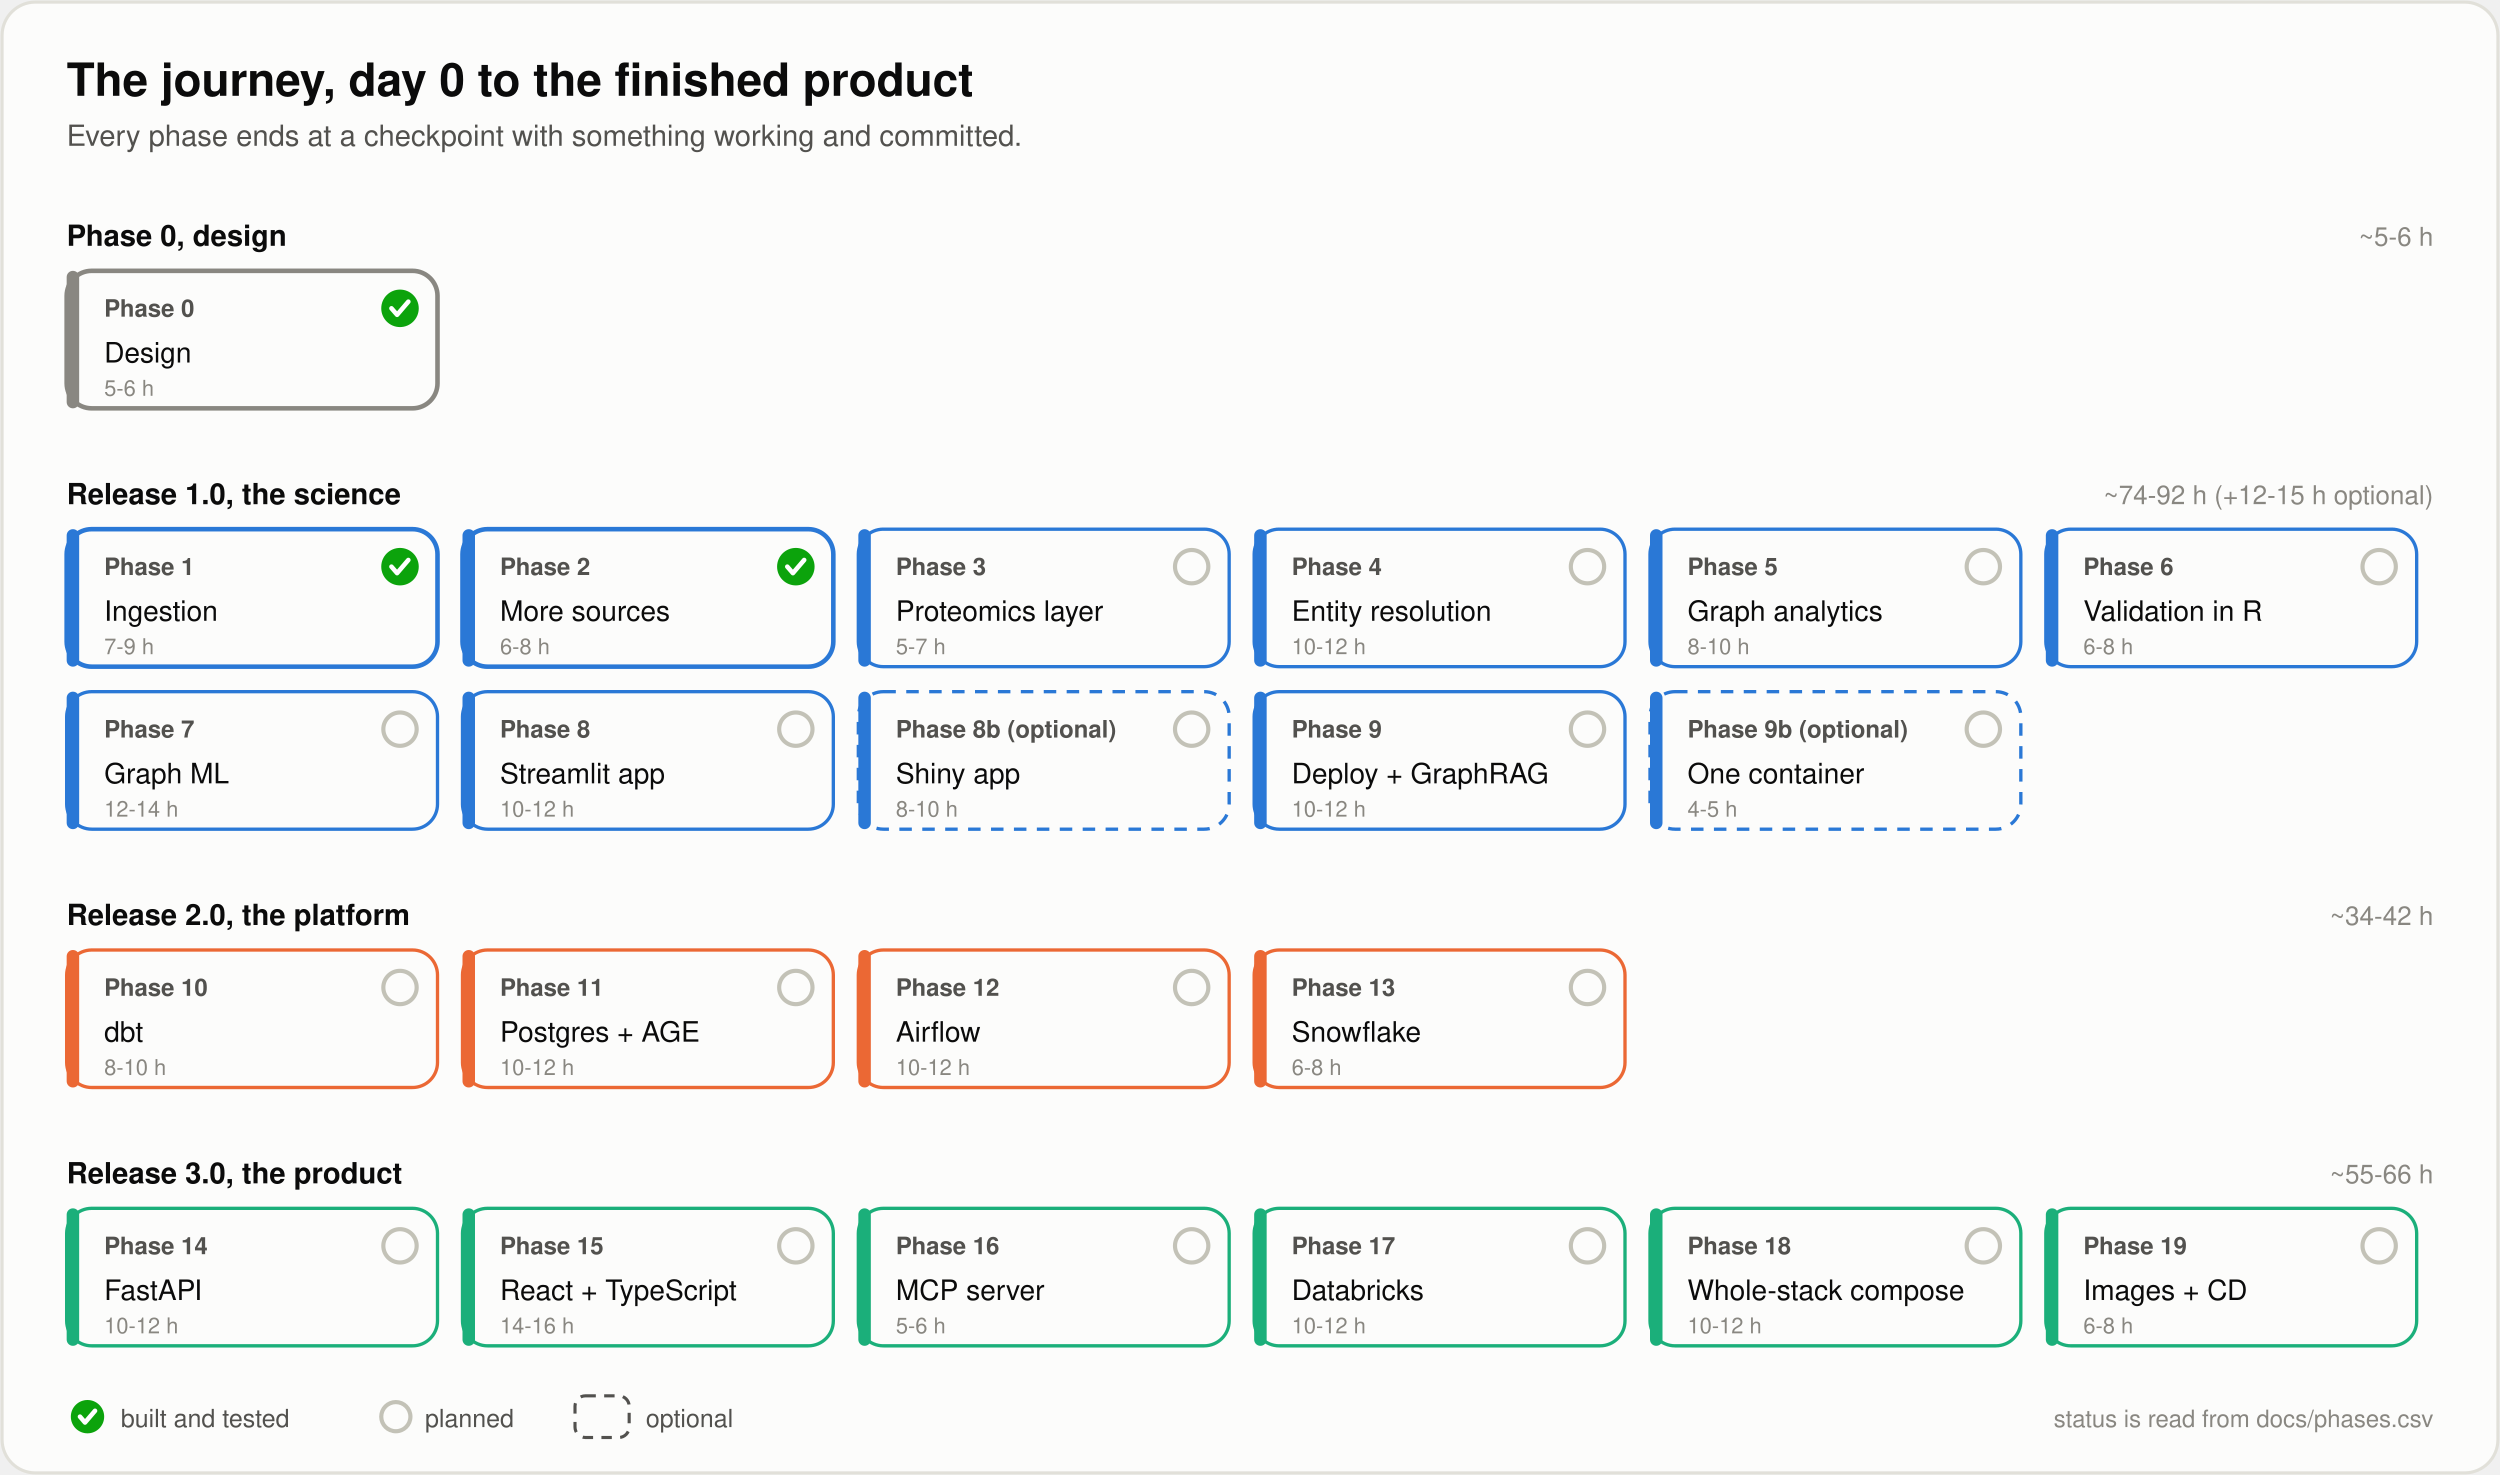
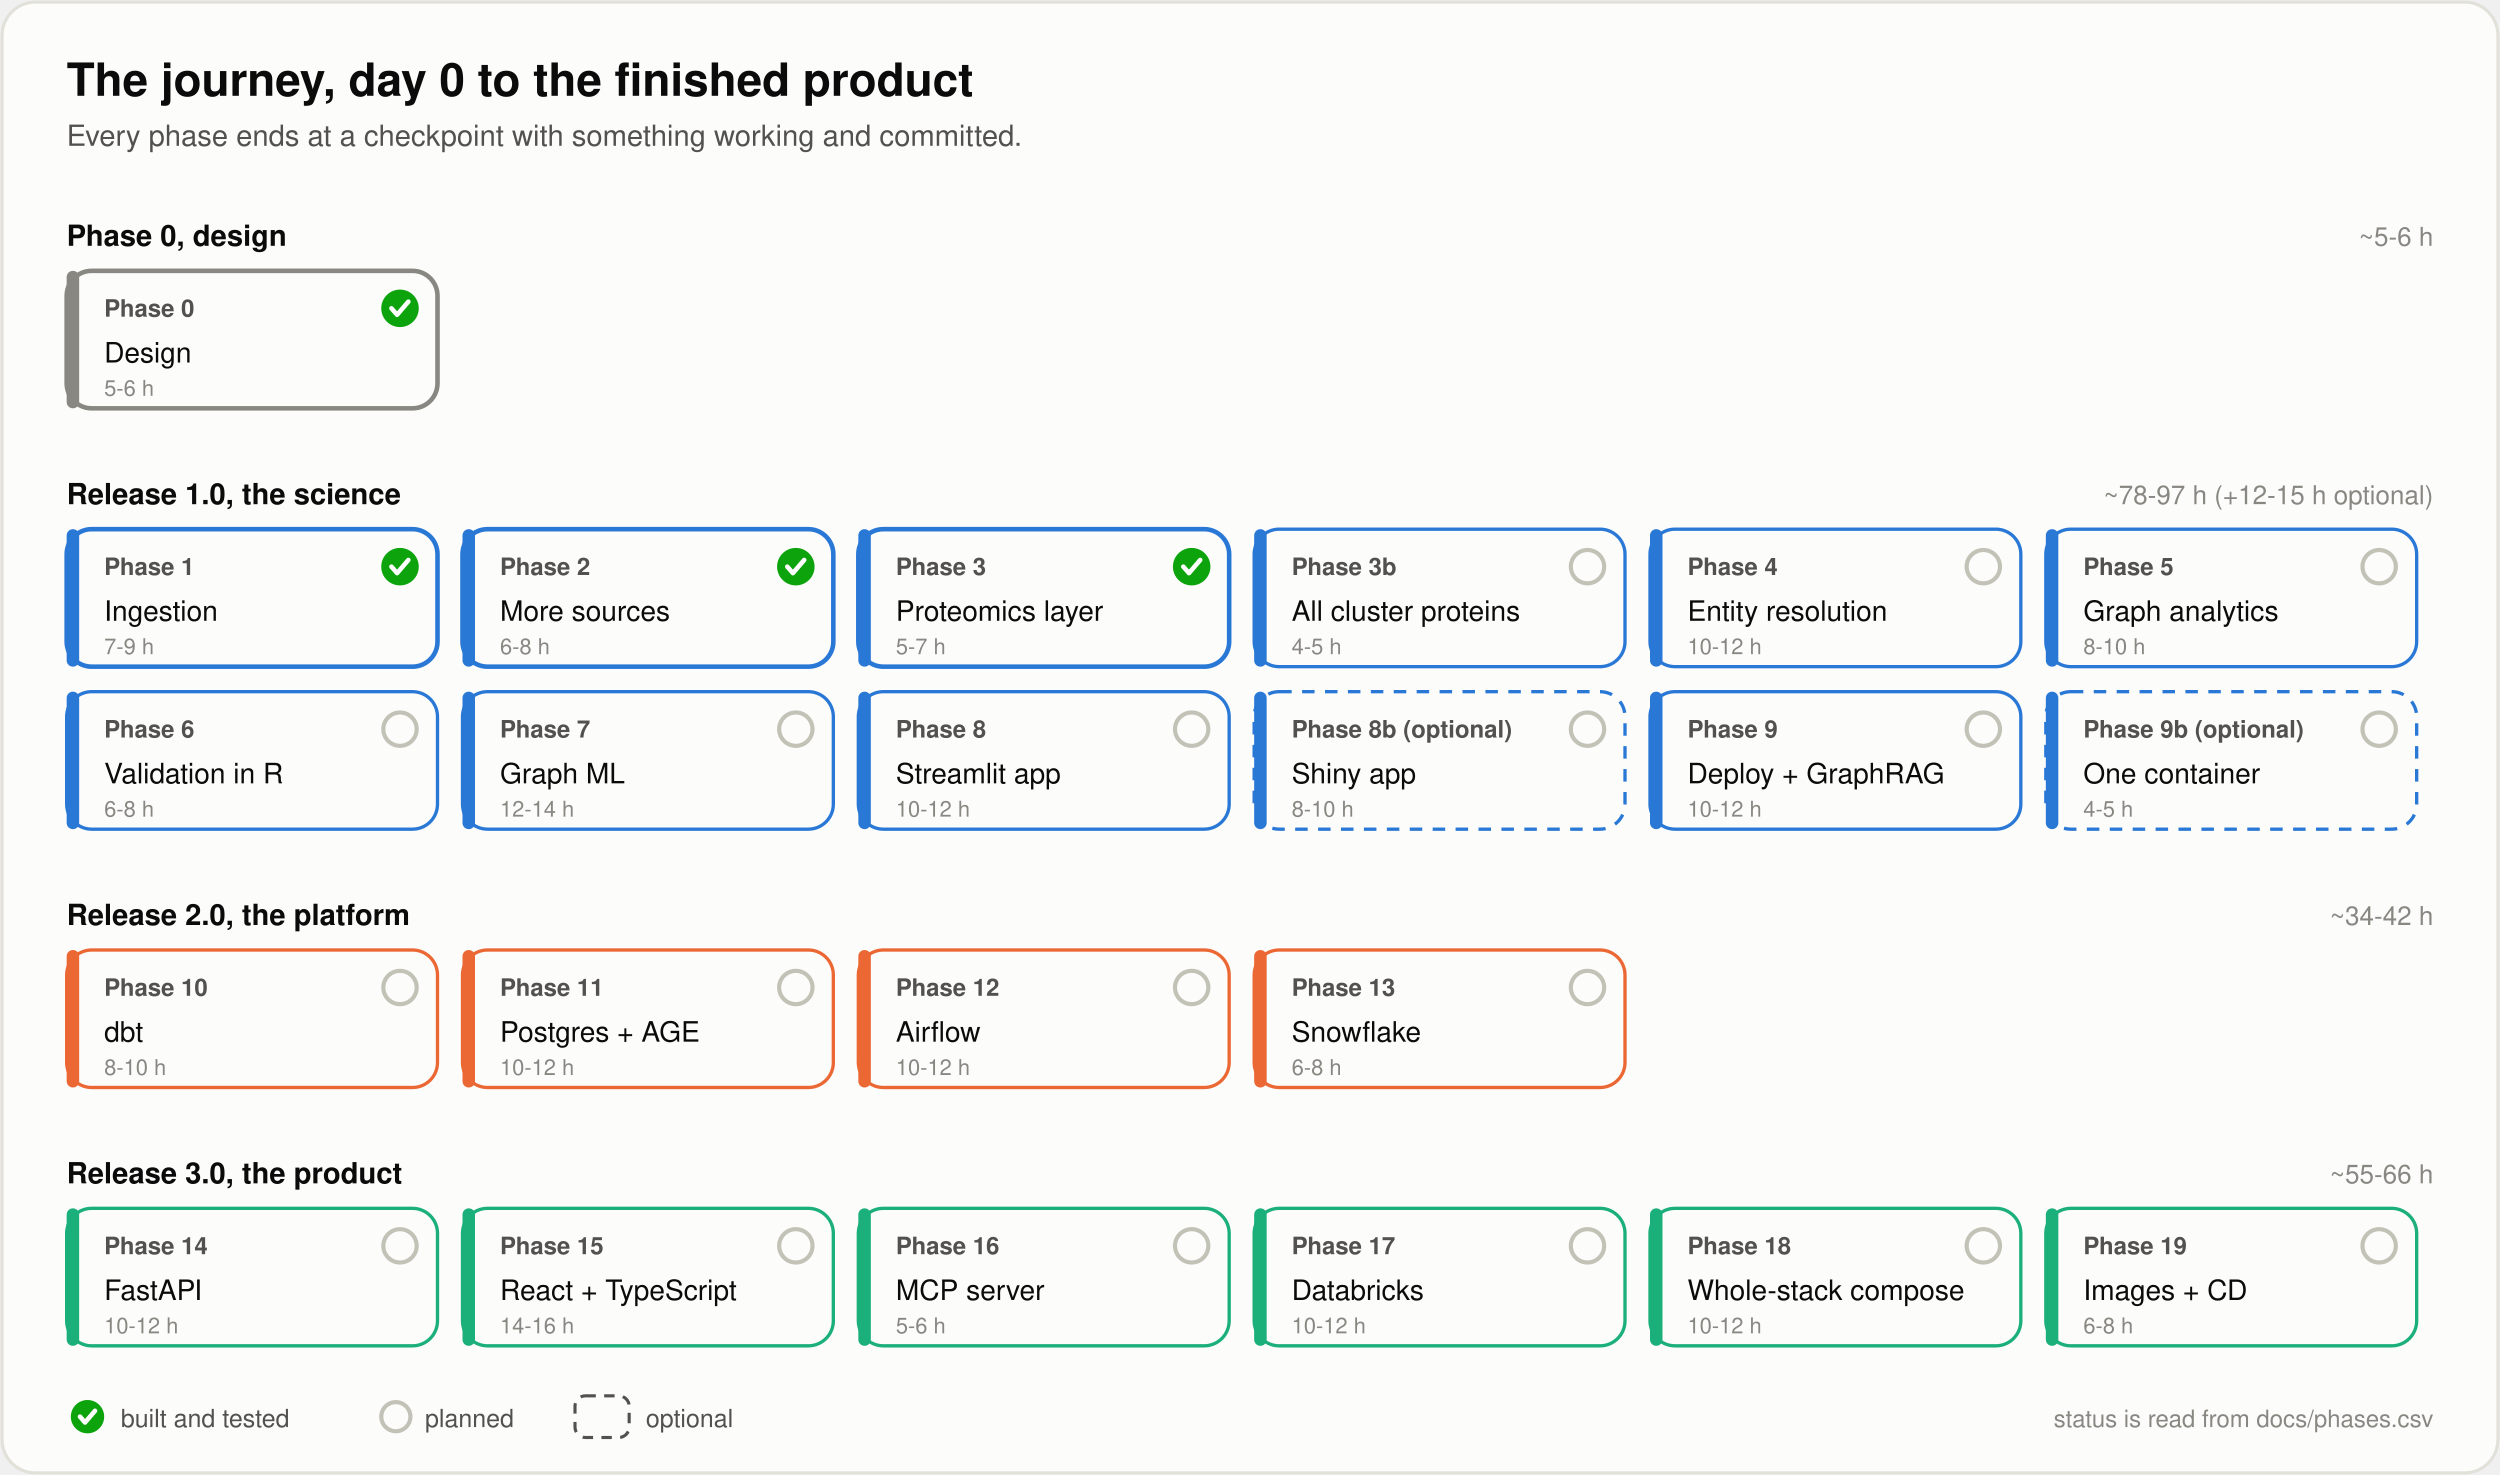
<svg xmlns="http://www.w3.org/2000/svg" viewBox="0 0 1200 708" width="1200" height="708" role="img" aria-labelledby="title desc">
  <defs>

</defs>
  <rect x="1.0" y="1.0" width="1198.0" height="706.0" rx="16" fill="#fcfcfb" stroke="#e1e0d9" stroke-width="1.5" />
  <text x="32.0" y="46.0" font-family="system-ui, -apple-system, 'Segoe UI', Helvetica, Arial, sans-serif" font-size="22" font-weight="700" fill="#0b0b0b" text-anchor="start">The journey, day 0 to the finished product</text>
  <text x="32.0" y="70.0" font-family="system-ui, -apple-system, 'Segoe UI', Helvetica, Arial, sans-serif" font-size="14" font-weight="400" fill="#52514e" text-anchor="start">Every phase ends at a checkpoint with something working and committed.</text>
  <text x="32.0" y="118.0" font-family="system-ui, -apple-system, 'Segoe UI', Helvetica, Arial, sans-serif" font-size="14" font-weight="700" fill="#0b0b0b" text-anchor="start">Phase 0, design</text>
  <text x="1168.0" y="118.0" font-family="system-ui, -apple-system, 'Segoe UI', Helvetica, Arial, sans-serif" font-size="12.5" font-weight="400" fill="#898781" text-anchor="end">~5-6 h</text>
  <rect x="32.0" y="130.0" width="178.0" height="66.0" rx="12" fill="#fcfcfb" stroke="#898781" stroke-width="2.2" />
  <rect x="32.0" y="130.0" width="6.0" height="66.0" rx="3" fill="#898781" stroke="none" stroke-width="1.5" />
  <text x="50.0" y="152.0" font-family="system-ui, -apple-system, 'Segoe UI', Helvetica, Arial, sans-serif" font-size="11.5" font-weight="700" fill="#52514e" text-anchor="start">Phase 0</text>
  <text x="50.0" y="174.0" font-family="system-ui, -apple-system, 'Segoe UI', Helvetica, Arial, sans-serif" font-size="13.5" font-weight="400" fill="#0b0b0b" text-anchor="start">Design</text>
  <circle cx="192" cy="148" r="9" fill="#0ca30c" />
  <path d="M187.9 148.0 l2.7 3.1 l5.4 -6.3" stroke="#fff" stroke-width="2.2" fill="none" stroke-linecap="round" stroke-linejoin="round" />
  <text x="50.0" y="190.0" font-family="system-ui, -apple-system, 'Segoe UI', Helvetica, Arial, sans-serif" font-size="10.5" font-weight="400" fill="#898781" text-anchor="start">5-6 h</text>
  <text x="32.0" y="242.0" font-family="system-ui, -apple-system, 'Segoe UI', Helvetica, Arial, sans-serif" font-size="14" font-weight="700" fill="#0b0b0b" text-anchor="start">Release 1.0, the science</text>
-   <text x="1168.0" y="242.0" font-family="system-ui, -apple-system, 'Segoe UI', Helvetica, Arial, sans-serif" font-size="12.5" font-weight="400" fill="#898781" text-anchor="end">~74-92 h  (+12-15 h optional)</text>
+   <text x="1168.0" y="242.0" font-family="system-ui, -apple-system, 'Segoe UI', Helvetica, Arial, sans-serif" font-size="12.5" font-weight="400" fill="#898781" text-anchor="end">~78-97 h  (+12-15 h optional)</text>
  <rect x="32.0" y="254.0" width="178.0" height="66.0" rx="12" fill="#fcfcfb" stroke="#2a78d6" stroke-width="2.2" />
  <rect x="32.0" y="254.0" width="6.0" height="66.0" rx="3" fill="#2a78d6" stroke="none" stroke-width="1.5" />
  <text x="50.0" y="276.0" font-family="system-ui, -apple-system, 'Segoe UI', Helvetica, Arial, sans-serif" font-size="11.5" font-weight="700" fill="#52514e" text-anchor="start">Phase 1</text>
  <text x="50.0" y="298.0" font-family="system-ui, -apple-system, 'Segoe UI', Helvetica, Arial, sans-serif" font-size="13.5" font-weight="400" fill="#0b0b0b" text-anchor="start">Ingestion</text>
  <circle cx="192" cy="272" r="9" fill="#0ca30c" />
  <path d="M187.9 272.0 l2.7 3.1 l5.4 -6.3" stroke="#fff" stroke-width="2.2" fill="none" stroke-linecap="round" stroke-linejoin="round" />
  <text x="50.0" y="314.0" font-family="system-ui, -apple-system, 'Segoe UI', Helvetica, Arial, sans-serif" font-size="10.5" font-weight="400" fill="#898781" text-anchor="start">7-9 h</text>
  <rect x="222.0" y="254.0" width="178.0" height="66.0" rx="12" fill="#fcfcfb" stroke="#2a78d6" stroke-width="2.2" />
  <rect x="222.0" y="254.0" width="6.0" height="66.0" rx="3" fill="#2a78d6" stroke="none" stroke-width="1.5" />
  <text x="240.0" y="276.0" font-family="system-ui, -apple-system, 'Segoe UI', Helvetica, Arial, sans-serif" font-size="11.5" font-weight="700" fill="#52514e" text-anchor="start">Phase 2</text>
  <text x="240.0" y="298.0" font-family="system-ui, -apple-system, 'Segoe UI', Helvetica, Arial, sans-serif" font-size="13.5" font-weight="400" fill="#0b0b0b" text-anchor="start">More sources</text>
  <circle cx="382" cy="272" r="9" fill="#0ca30c" />
  <path d="M377.9 272.0 l2.7 3.1 l5.4 -6.3" stroke="#fff" stroke-width="2.2" fill="none" stroke-linecap="round" stroke-linejoin="round" />
  <text x="240.0" y="314.0" font-family="system-ui, -apple-system, 'Segoe UI', Helvetica, Arial, sans-serif" font-size="10.5" font-weight="400" fill="#898781" text-anchor="start">6-8 h</text>
-   <rect x="412.0" y="254.0" width="178.0" height="66.0" rx="12" fill="#fcfcfb" stroke="#2a78d6" stroke-width="1.6" />
+   <rect x="412.0" y="254.0" width="178.0" height="66.0" rx="12" fill="#fcfcfb" stroke="#2a78d6" stroke-width="2.2" />
  <rect x="412.0" y="254.0" width="6.0" height="66.0" rx="3" fill="#2a78d6" stroke="none" stroke-width="1.5" />
  <text x="430.0" y="276.0" font-family="system-ui, -apple-system, 'Segoe UI', Helvetica, Arial, sans-serif" font-size="11.5" font-weight="700" fill="#52514e" text-anchor="start">Phase 3</text>
  <text x="430.0" y="298.0" font-family="system-ui, -apple-system, 'Segoe UI', Helvetica, Arial, sans-serif" font-size="13.5" font-weight="400" fill="#0b0b0b" text-anchor="start">Proteomics layer</text>
-   <circle cx="572" cy="272" r="8" fill="none" stroke="#c3c2b7" stroke-width="2" />
+   <circle cx="572" cy="272" r="9" fill="#0ca30c" />
+   <path d="M568.0 272.0 l2.7 3.1 l5.4 -6.3" stroke="#fff" stroke-width="2.2" fill="none" stroke-linecap="round" stroke-linejoin="round" />
  <text x="430.0" y="314.0" font-family="system-ui, -apple-system, 'Segoe UI', Helvetica, Arial, sans-serif" font-size="10.5" font-weight="400" fill="#898781" text-anchor="start">5-7 h</text>
  <rect x="602.0" y="254.0" width="178.0" height="66.0" rx="12" fill="#fcfcfb" stroke="#2a78d6" stroke-width="1.6" />
  <rect x="602.0" y="254.0" width="6.0" height="66.0" rx="3" fill="#2a78d6" stroke="none" stroke-width="1.5" />
-   <text x="620.0" y="276.0" font-family="system-ui, -apple-system, 'Segoe UI', Helvetica, Arial, sans-serif" font-size="11.5" font-weight="700" fill="#52514e" text-anchor="start">Phase 4</text>
-   <text x="620.0" y="298.0" font-family="system-ui, -apple-system, 'Segoe UI', Helvetica, Arial, sans-serif" font-size="13.5" font-weight="400" fill="#0b0b0b" text-anchor="start">Entity resolution</text>
+   <text x="620.0" y="276.0" font-family="system-ui, -apple-system, 'Segoe UI', Helvetica, Arial, sans-serif" font-size="11.5" font-weight="700" fill="#52514e" text-anchor="start">Phase 3b</text>
+   <text x="620.0" y="298.0" font-family="system-ui, -apple-system, 'Segoe UI', Helvetica, Arial, sans-serif" font-size="13.5" font-weight="400" fill="#0b0b0b" text-anchor="start">All cluster proteins</text>
  <circle cx="762" cy="272" r="8" fill="none" stroke="#c3c2b7" stroke-width="2" />
-   <text x="620.0" y="314.0" font-family="system-ui, -apple-system, 'Segoe UI', Helvetica, Arial, sans-serif" font-size="10.5" font-weight="400" fill="#898781" text-anchor="start">10-12 h</text>
+   <text x="620.0" y="314.0" font-family="system-ui, -apple-system, 'Segoe UI', Helvetica, Arial, sans-serif" font-size="10.5" font-weight="400" fill="#898781" text-anchor="start">4-5 h</text>
  <rect x="792.0" y="254.0" width="178.0" height="66.0" rx="12" fill="#fcfcfb" stroke="#2a78d6" stroke-width="1.6" />
  <rect x="792.0" y="254.0" width="6.0" height="66.0" rx="3" fill="#2a78d6" stroke="none" stroke-width="1.5" />
-   <text x="810.0" y="276.0" font-family="system-ui, -apple-system, 'Segoe UI', Helvetica, Arial, sans-serif" font-size="11.5" font-weight="700" fill="#52514e" text-anchor="start">Phase 5</text>
-   <text x="810.0" y="298.0" font-family="system-ui, -apple-system, 'Segoe UI', Helvetica, Arial, sans-serif" font-size="13.5" font-weight="400" fill="#0b0b0b" text-anchor="start">Graph analytics</text>
+   <text x="810.0" y="276.0" font-family="system-ui, -apple-system, 'Segoe UI', Helvetica, Arial, sans-serif" font-size="11.5" font-weight="700" fill="#52514e" text-anchor="start">Phase 4</text>
+   <text x="810.0" y="298.0" font-family="system-ui, -apple-system, 'Segoe UI', Helvetica, Arial, sans-serif" font-size="13.5" font-weight="400" fill="#0b0b0b" text-anchor="start">Entity resolution</text>
  <circle cx="952" cy="272" r="8" fill="none" stroke="#c3c2b7" stroke-width="2" />
-   <text x="810.0" y="314.0" font-family="system-ui, -apple-system, 'Segoe UI', Helvetica, Arial, sans-serif" font-size="10.5" font-weight="400" fill="#898781" text-anchor="start">8-10 h</text>
+   <text x="810.0" y="314.0" font-family="system-ui, -apple-system, 'Segoe UI', Helvetica, Arial, sans-serif" font-size="10.5" font-weight="400" fill="#898781" text-anchor="start">10-12 h</text>
  <rect x="982.0" y="254.0" width="178.0" height="66.0" rx="12" fill="#fcfcfb" stroke="#2a78d6" stroke-width="1.6" />
  <rect x="982.0" y="254.0" width="6.0" height="66.0" rx="3" fill="#2a78d6" stroke="none" stroke-width="1.5" />
-   <text x="1000.0" y="276.0" font-family="system-ui, -apple-system, 'Segoe UI', Helvetica, Arial, sans-serif" font-size="11.5" font-weight="700" fill="#52514e" text-anchor="start">Phase 6</text>
-   <text x="1000.0" y="298.0" font-family="system-ui, -apple-system, 'Segoe UI', Helvetica, Arial, sans-serif" font-size="13.5" font-weight="400" fill="#0b0b0b" text-anchor="start">Validation in R</text>
+   <text x="1000.0" y="276.0" font-family="system-ui, -apple-system, 'Segoe UI', Helvetica, Arial, sans-serif" font-size="11.5" font-weight="700" fill="#52514e" text-anchor="start">Phase 5</text>
+   <text x="1000.0" y="298.0" font-family="system-ui, -apple-system, 'Segoe UI', Helvetica, Arial, sans-serif" font-size="13.5" font-weight="400" fill="#0b0b0b" text-anchor="start">Graph analytics</text>
  <circle cx="1142" cy="272" r="8" fill="none" stroke="#c3c2b7" stroke-width="2" />
-   <text x="1000.0" y="314.0" font-family="system-ui, -apple-system, 'Segoe UI', Helvetica, Arial, sans-serif" font-size="10.5" font-weight="400" fill="#898781" text-anchor="start">6-8 h</text>
+   <text x="1000.0" y="314.0" font-family="system-ui, -apple-system, 'Segoe UI', Helvetica, Arial, sans-serif" font-size="10.5" font-weight="400" fill="#898781" text-anchor="start">8-10 h</text>
  <rect x="32.0" y="332.0" width="178.0" height="66.0" rx="12" fill="#fcfcfb" stroke="#2a78d6" stroke-width="1.6" />
  <rect x="32.0" y="332.0" width="6.0" height="66.0" rx="3" fill="#2a78d6" stroke="none" stroke-width="1.5" />
-   <text x="50.0" y="354.0" font-family="system-ui, -apple-system, 'Segoe UI', Helvetica, Arial, sans-serif" font-size="11.5" font-weight="700" fill="#52514e" text-anchor="start">Phase 7</text>
-   <text x="50.0" y="376.0" font-family="system-ui, -apple-system, 'Segoe UI', Helvetica, Arial, sans-serif" font-size="13.5" font-weight="400" fill="#0b0b0b" text-anchor="start">Graph ML</text>
+   <text x="50.0" y="354.0" font-family="system-ui, -apple-system, 'Segoe UI', Helvetica, Arial, sans-serif" font-size="11.5" font-weight="700" fill="#52514e" text-anchor="start">Phase 6</text>
+   <text x="50.0" y="376.0" font-family="system-ui, -apple-system, 'Segoe UI', Helvetica, Arial, sans-serif" font-size="13.5" font-weight="400" fill="#0b0b0b" text-anchor="start">Validation in R</text>
  <circle cx="192" cy="350" r="8" fill="none" stroke="#c3c2b7" stroke-width="2" />
-   <text x="50.0" y="392.0" font-family="system-ui, -apple-system, 'Segoe UI', Helvetica, Arial, sans-serif" font-size="10.5" font-weight="400" fill="#898781" text-anchor="start">12-14 h</text>
+   <text x="50.0" y="392.0" font-family="system-ui, -apple-system, 'Segoe UI', Helvetica, Arial, sans-serif" font-size="10.5" font-weight="400" fill="#898781" text-anchor="start">6-8 h</text>
  <rect x="222.0" y="332.0" width="178.0" height="66.0" rx="12" fill="#fcfcfb" stroke="#2a78d6" stroke-width="1.6" />
  <rect x="222.0" y="332.0" width="6.0" height="66.0" rx="3" fill="#2a78d6" stroke="none" stroke-width="1.5" />
-   <text x="240.0" y="354.0" font-family="system-ui, -apple-system, 'Segoe UI', Helvetica, Arial, sans-serif" font-size="11.5" font-weight="700" fill="#52514e" text-anchor="start">Phase 8</text>
-   <text x="240.0" y="376.0" font-family="system-ui, -apple-system, 'Segoe UI', Helvetica, Arial, sans-serif" font-size="13.5" font-weight="400" fill="#0b0b0b" text-anchor="start">Streamlit app</text>
+   <text x="240.0" y="354.0" font-family="system-ui, -apple-system, 'Segoe UI', Helvetica, Arial, sans-serif" font-size="11.5" font-weight="700" fill="#52514e" text-anchor="start">Phase 7</text>
+   <text x="240.0" y="376.0" font-family="system-ui, -apple-system, 'Segoe UI', Helvetica, Arial, sans-serif" font-size="13.5" font-weight="400" fill="#0b0b0b" text-anchor="start">Graph ML</text>
  <circle cx="382" cy="350" r="8" fill="none" stroke="#c3c2b7" stroke-width="2" />
-   <text x="240.0" y="392.0" font-family="system-ui, -apple-system, 'Segoe UI', Helvetica, Arial, sans-serif" font-size="10.5" font-weight="400" fill="#898781" text-anchor="start">10-12 h</text>
-   <rect x="412.0" y="332.0" width="178.0" height="66.0" rx="12" fill="#fcfcfb" stroke="#2a78d6" stroke-width="1.6" stroke-dasharray="6 5" />
+   <text x="240.0" y="392.0" font-family="system-ui, -apple-system, 'Segoe UI', Helvetica, Arial, sans-serif" font-size="10.5" font-weight="400" fill="#898781" text-anchor="start">12-14 h</text>
+   <rect x="412.0" y="332.0" width="178.0" height="66.0" rx="12" fill="#fcfcfb" stroke="#2a78d6" stroke-width="1.6" />
  <rect x="412.0" y="332.0" width="6.0" height="66.0" rx="3" fill="#2a78d6" stroke="none" stroke-width="1.5" />
-   <text x="430.0" y="354.0" font-family="system-ui, -apple-system, 'Segoe UI', Helvetica, Arial, sans-serif" font-size="11.5" font-weight="700" fill="#52514e" text-anchor="start">Phase 8b (optional)</text>
-   <text x="430.0" y="376.0" font-family="system-ui, -apple-system, 'Segoe UI', Helvetica, Arial, sans-serif" font-size="13.5" font-weight="400" fill="#0b0b0b" text-anchor="start">Shiny app</text>
+   <text x="430.0" y="354.0" font-family="system-ui, -apple-system, 'Segoe UI', Helvetica, Arial, sans-serif" font-size="11.5" font-weight="700" fill="#52514e" text-anchor="start">Phase 8</text>
+   <text x="430.0" y="376.0" font-family="system-ui, -apple-system, 'Segoe UI', Helvetica, Arial, sans-serif" font-size="13.5" font-weight="400" fill="#0b0b0b" text-anchor="start">Streamlit app</text>
  <circle cx="572" cy="350" r="8" fill="none" stroke="#c3c2b7" stroke-width="2" />
-   <text x="430.0" y="392.0" font-family="system-ui, -apple-system, 'Segoe UI', Helvetica, Arial, sans-serif" font-size="10.5" font-weight="400" fill="#898781" text-anchor="start">8-10 h</text>
-   <rect x="602.0" y="332.0" width="178.0" height="66.0" rx="12" fill="#fcfcfb" stroke="#2a78d6" stroke-width="1.6" />
+   <text x="430.0" y="392.0" font-family="system-ui, -apple-system, 'Segoe UI', Helvetica, Arial, sans-serif" font-size="10.5" font-weight="400" fill="#898781" text-anchor="start">10-12 h</text>
+   <rect x="602.0" y="332.0" width="178.0" height="66.0" rx="12" fill="#fcfcfb" stroke="#2a78d6" stroke-width="1.6" stroke-dasharray="6 5" />
  <rect x="602.0" y="332.0" width="6.0" height="66.0" rx="3" fill="#2a78d6" stroke="none" stroke-width="1.5" />
-   <text x="620.0" y="354.0" font-family="system-ui, -apple-system, 'Segoe UI', Helvetica, Arial, sans-serif" font-size="11.5" font-weight="700" fill="#52514e" text-anchor="start">Phase 9</text>
-   <text x="620.0" y="376.0" font-family="system-ui, -apple-system, 'Segoe UI', Helvetica, Arial, sans-serif" font-size="13.5" font-weight="400" fill="#0b0b0b" text-anchor="start">Deploy + GraphRAG</text>
+   <text x="620.0" y="354.0" font-family="system-ui, -apple-system, 'Segoe UI', Helvetica, Arial, sans-serif" font-size="11.5" font-weight="700" fill="#52514e" text-anchor="start">Phase 8b (optional)</text>
+   <text x="620.0" y="376.0" font-family="system-ui, -apple-system, 'Segoe UI', Helvetica, Arial, sans-serif" font-size="13.5" font-weight="400" fill="#0b0b0b" text-anchor="start">Shiny app</text>
  <circle cx="762" cy="350" r="8" fill="none" stroke="#c3c2b7" stroke-width="2" />
-   <text x="620.0" y="392.0" font-family="system-ui, -apple-system, 'Segoe UI', Helvetica, Arial, sans-serif" font-size="10.5" font-weight="400" fill="#898781" text-anchor="start">10-12 h</text>
-   <rect x="792.0" y="332.0" width="178.0" height="66.0" rx="12" fill="#fcfcfb" stroke="#2a78d6" stroke-width="1.6" stroke-dasharray="6 5" />
+   <text x="620.0" y="392.0" font-family="system-ui, -apple-system, 'Segoe UI', Helvetica, Arial, sans-serif" font-size="10.5" font-weight="400" fill="#898781" text-anchor="start">8-10 h</text>
+   <rect x="792.0" y="332.0" width="178.0" height="66.0" rx="12" fill="#fcfcfb" stroke="#2a78d6" stroke-width="1.6" />
  <rect x="792.0" y="332.0" width="6.0" height="66.0" rx="3" fill="#2a78d6" stroke="none" stroke-width="1.5" />
-   <text x="810.0" y="354.0" font-family="system-ui, -apple-system, 'Segoe UI', Helvetica, Arial, sans-serif" font-size="11.5" font-weight="700" fill="#52514e" text-anchor="start">Phase 9b (optional)</text>
-   <text x="810.0" y="376.0" font-family="system-ui, -apple-system, 'Segoe UI', Helvetica, Arial, sans-serif" font-size="13.5" font-weight="400" fill="#0b0b0b" text-anchor="start">One container</text>
+   <text x="810.0" y="354.0" font-family="system-ui, -apple-system, 'Segoe UI', Helvetica, Arial, sans-serif" font-size="11.5" font-weight="700" fill="#52514e" text-anchor="start">Phase 9</text>
+   <text x="810.0" y="376.0" font-family="system-ui, -apple-system, 'Segoe UI', Helvetica, Arial, sans-serif" font-size="13.5" font-weight="400" fill="#0b0b0b" text-anchor="start">Deploy + GraphRAG</text>
  <circle cx="952" cy="350" r="8" fill="none" stroke="#c3c2b7" stroke-width="2" />
-   <text x="810.0" y="392.0" font-family="system-ui, -apple-system, 'Segoe UI', Helvetica, Arial, sans-serif" font-size="10.5" font-weight="400" fill="#898781" text-anchor="start">4-5 h</text>
+   <text x="810.0" y="392.0" font-family="system-ui, -apple-system, 'Segoe UI', Helvetica, Arial, sans-serif" font-size="10.5" font-weight="400" fill="#898781" text-anchor="start">10-12 h</text>
+   <rect x="982.0" y="332.0" width="178.0" height="66.0" rx="12" fill="#fcfcfb" stroke="#2a78d6" stroke-width="1.6" stroke-dasharray="6 5" />
+   <rect x="982.0" y="332.0" width="6.0" height="66.0" rx="3" fill="#2a78d6" stroke="none" stroke-width="1.5" />
+   <text x="1000.0" y="354.0" font-family="system-ui, -apple-system, 'Segoe UI', Helvetica, Arial, sans-serif" font-size="11.5" font-weight="700" fill="#52514e" text-anchor="start">Phase 9b (optional)</text>
+   <text x="1000.0" y="376.0" font-family="system-ui, -apple-system, 'Segoe UI', Helvetica, Arial, sans-serif" font-size="13.5" font-weight="400" fill="#0b0b0b" text-anchor="start">One container</text>
+   <circle cx="1142" cy="350" r="8" fill="none" stroke="#c3c2b7" stroke-width="2" />
+   <text x="1000.0" y="392.0" font-family="system-ui, -apple-system, 'Segoe UI', Helvetica, Arial, sans-serif" font-size="10.5" font-weight="400" fill="#898781" text-anchor="start">4-5 h</text>
  <text x="32.0" y="444.0" font-family="system-ui, -apple-system, 'Segoe UI', Helvetica, Arial, sans-serif" font-size="14" font-weight="700" fill="#0b0b0b" text-anchor="start">Release 2.0, the platform</text>
  <text x="1168.0" y="444.0" font-family="system-ui, -apple-system, 'Segoe UI', Helvetica, Arial, sans-serif" font-size="12.5" font-weight="400" fill="#898781" text-anchor="end">~34-42 h</text>
  <rect x="32.0" y="456.0" width="178.0" height="66.0" rx="12" fill="#fcfcfb" stroke="#eb6834" stroke-width="1.6" />
  <rect x="32.0" y="456.0" width="6.0" height="66.0" rx="3" fill="#eb6834" stroke="none" stroke-width="1.5" />
  <text x="50.0" y="478.0" font-family="system-ui, -apple-system, 'Segoe UI', Helvetica, Arial, sans-serif" font-size="11.5" font-weight="700" fill="#52514e" text-anchor="start">Phase 10</text>
  <text x="50.0" y="500.0" font-family="system-ui, -apple-system, 'Segoe UI', Helvetica, Arial, sans-serif" font-size="13.5" font-weight="400" fill="#0b0b0b" text-anchor="start">dbt</text>
  <circle cx="192" cy="474" r="8" fill="none" stroke="#c3c2b7" stroke-width="2" />
  <text x="50.0" y="516.0" font-family="system-ui, -apple-system, 'Segoe UI', Helvetica, Arial, sans-serif" font-size="10.5" font-weight="400" fill="#898781" text-anchor="start">8-10 h</text>
  <rect x="222.0" y="456.0" width="178.0" height="66.0" rx="12" fill="#fcfcfb" stroke="#eb6834" stroke-width="1.6" />
  <rect x="222.0" y="456.0" width="6.0" height="66.0" rx="3" fill="#eb6834" stroke="none" stroke-width="1.5" />
  <text x="240.0" y="478.0" font-family="system-ui, -apple-system, 'Segoe UI', Helvetica, Arial, sans-serif" font-size="11.5" font-weight="700" fill="#52514e" text-anchor="start">Phase 11</text>
  <text x="240.0" y="500.0" font-family="system-ui, -apple-system, 'Segoe UI', Helvetica, Arial, sans-serif" font-size="13.5" font-weight="400" fill="#0b0b0b" text-anchor="start">Postgres + AGE</text>
  <circle cx="382" cy="474" r="8" fill="none" stroke="#c3c2b7" stroke-width="2" />
  <text x="240.0" y="516.0" font-family="system-ui, -apple-system, 'Segoe UI', Helvetica, Arial, sans-serif" font-size="10.5" font-weight="400" fill="#898781" text-anchor="start">10-12 h</text>
  <rect x="412.0" y="456.0" width="178.0" height="66.0" rx="12" fill="#fcfcfb" stroke="#eb6834" stroke-width="1.6" />
  <rect x="412.0" y="456.0" width="6.0" height="66.0" rx="3" fill="#eb6834" stroke="none" stroke-width="1.5" />
  <text x="430.0" y="478.0" font-family="system-ui, -apple-system, 'Segoe UI', Helvetica, Arial, sans-serif" font-size="11.5" font-weight="700" fill="#52514e" text-anchor="start">Phase 12</text>
  <text x="430.0" y="500.0" font-family="system-ui, -apple-system, 'Segoe UI', Helvetica, Arial, sans-serif" font-size="13.5" font-weight="400" fill="#0b0b0b" text-anchor="start">Airflow</text>
  <circle cx="572" cy="474" r="8" fill="none" stroke="#c3c2b7" stroke-width="2" />
  <text x="430.0" y="516.0" font-family="system-ui, -apple-system, 'Segoe UI', Helvetica, Arial, sans-serif" font-size="10.5" font-weight="400" fill="#898781" text-anchor="start">10-12 h</text>
  <rect x="602.0" y="456.0" width="178.0" height="66.0" rx="12" fill="#fcfcfb" stroke="#eb6834" stroke-width="1.6" />
  <rect x="602.0" y="456.0" width="6.0" height="66.0" rx="3" fill="#eb6834" stroke="none" stroke-width="1.5" />
  <text x="620.0" y="478.0" font-family="system-ui, -apple-system, 'Segoe UI', Helvetica, Arial, sans-serif" font-size="11.5" font-weight="700" fill="#52514e" text-anchor="start">Phase 13</text>
  <text x="620.0" y="500.0" font-family="system-ui, -apple-system, 'Segoe UI', Helvetica, Arial, sans-serif" font-size="13.5" font-weight="400" fill="#0b0b0b" text-anchor="start">Snowflake</text>
  <circle cx="762" cy="474" r="8" fill="none" stroke="#c3c2b7" stroke-width="2" />
  <text x="620.0" y="516.0" font-family="system-ui, -apple-system, 'Segoe UI', Helvetica, Arial, sans-serif" font-size="10.5" font-weight="400" fill="#898781" text-anchor="start">6-8 h</text>
  <text x="32.0" y="568.0" font-family="system-ui, -apple-system, 'Segoe UI', Helvetica, Arial, sans-serif" font-size="14" font-weight="700" fill="#0b0b0b" text-anchor="start">Release 3.0, the product</text>
  <text x="1168.0" y="568.0" font-family="system-ui, -apple-system, 'Segoe UI', Helvetica, Arial, sans-serif" font-size="12.5" font-weight="400" fill="#898781" text-anchor="end">~55-66 h</text>
  <rect x="32.0" y="580.0" width="178.0" height="66.0" rx="12" fill="#fcfcfb" stroke="#1baf7a" stroke-width="1.6" />
  <rect x="32.0" y="580.0" width="6.0" height="66.0" rx="3" fill="#1baf7a" stroke="none" stroke-width="1.5" />
  <text x="50.0" y="602.0" font-family="system-ui, -apple-system, 'Segoe UI', Helvetica, Arial, sans-serif" font-size="11.5" font-weight="700" fill="#52514e" text-anchor="start">Phase 14</text>
  <text x="50.0" y="624.0" font-family="system-ui, -apple-system, 'Segoe UI', Helvetica, Arial, sans-serif" font-size="13.5" font-weight="400" fill="#0b0b0b" text-anchor="start">FastAPI</text>
  <circle cx="192" cy="598" r="8" fill="none" stroke="#c3c2b7" stroke-width="2" />
  <text x="50.0" y="640.0" font-family="system-ui, -apple-system, 'Segoe UI', Helvetica, Arial, sans-serif" font-size="10.5" font-weight="400" fill="#898781" text-anchor="start">10-12 h</text>
  <rect x="222.0" y="580.0" width="178.0" height="66.0" rx="12" fill="#fcfcfb" stroke="#1baf7a" stroke-width="1.6" />
  <rect x="222.0" y="580.0" width="6.0" height="66.0" rx="3" fill="#1baf7a" stroke="none" stroke-width="1.5" />
  <text x="240.0" y="602.0" font-family="system-ui, -apple-system, 'Segoe UI', Helvetica, Arial, sans-serif" font-size="11.5" font-weight="700" fill="#52514e" text-anchor="start">Phase 15</text>
  <text x="240.0" y="624.0" font-family="system-ui, -apple-system, 'Segoe UI', Helvetica, Arial, sans-serif" font-size="13.5" font-weight="400" fill="#0b0b0b" text-anchor="start">React + TypeScript</text>
  <circle cx="382" cy="598" r="8" fill="none" stroke="#c3c2b7" stroke-width="2" />
  <text x="240.0" y="640.0" font-family="system-ui, -apple-system, 'Segoe UI', Helvetica, Arial, sans-serif" font-size="10.5" font-weight="400" fill="#898781" text-anchor="start">14-16 h</text>
  <rect x="412.0" y="580.0" width="178.0" height="66.0" rx="12" fill="#fcfcfb" stroke="#1baf7a" stroke-width="1.6" />
  <rect x="412.0" y="580.0" width="6.0" height="66.0" rx="3" fill="#1baf7a" stroke="none" stroke-width="1.5" />
  <text x="430.0" y="602.0" font-family="system-ui, -apple-system, 'Segoe UI', Helvetica, Arial, sans-serif" font-size="11.5" font-weight="700" fill="#52514e" text-anchor="start">Phase 16</text>
  <text x="430.0" y="624.0" font-family="system-ui, -apple-system, 'Segoe UI', Helvetica, Arial, sans-serif" font-size="13.5" font-weight="400" fill="#0b0b0b" text-anchor="start">MCP server</text>
  <circle cx="572" cy="598" r="8" fill="none" stroke="#c3c2b7" stroke-width="2" />
  <text x="430.0" y="640.0" font-family="system-ui, -apple-system, 'Segoe UI', Helvetica, Arial, sans-serif" font-size="10.5" font-weight="400" fill="#898781" text-anchor="start">5-6 h</text>
  <rect x="602.0" y="580.0" width="178.0" height="66.0" rx="12" fill="#fcfcfb" stroke="#1baf7a" stroke-width="1.6" />
  <rect x="602.0" y="580.0" width="6.0" height="66.0" rx="3" fill="#1baf7a" stroke="none" stroke-width="1.5" />
  <text x="620.0" y="602.0" font-family="system-ui, -apple-system, 'Segoe UI', Helvetica, Arial, sans-serif" font-size="11.5" font-weight="700" fill="#52514e" text-anchor="start">Phase 17</text>
  <text x="620.0" y="624.0" font-family="system-ui, -apple-system, 'Segoe UI', Helvetica, Arial, sans-serif" font-size="13.5" font-weight="400" fill="#0b0b0b" text-anchor="start">Databricks</text>
  <circle cx="762" cy="598" r="8" fill="none" stroke="#c3c2b7" stroke-width="2" />
  <text x="620.0" y="640.0" font-family="system-ui, -apple-system, 'Segoe UI', Helvetica, Arial, sans-serif" font-size="10.5" font-weight="400" fill="#898781" text-anchor="start">10-12 h</text>
  <rect x="792.0" y="580.0" width="178.0" height="66.0" rx="12" fill="#fcfcfb" stroke="#1baf7a" stroke-width="1.6" />
  <rect x="792.0" y="580.0" width="6.0" height="66.0" rx="3" fill="#1baf7a" stroke="none" stroke-width="1.5" />
  <text x="810.0" y="602.0" font-family="system-ui, -apple-system, 'Segoe UI', Helvetica, Arial, sans-serif" font-size="11.5" font-weight="700" fill="#52514e" text-anchor="start">Phase 18</text>
  <text x="810.0" y="624.0" font-family="system-ui, -apple-system, 'Segoe UI', Helvetica, Arial, sans-serif" font-size="13.5" font-weight="400" fill="#0b0b0b" text-anchor="start">Whole-stack compose</text>
  <circle cx="952" cy="598" r="8" fill="none" stroke="#c3c2b7" stroke-width="2" />
  <text x="810.0" y="640.0" font-family="system-ui, -apple-system, 'Segoe UI', Helvetica, Arial, sans-serif" font-size="10.5" font-weight="400" fill="#898781" text-anchor="start">10-12 h</text>
  <rect x="982.0" y="580.0" width="178.0" height="66.0" rx="12" fill="#fcfcfb" stroke="#1baf7a" stroke-width="1.6" />
  <rect x="982.0" y="580.0" width="6.0" height="66.0" rx="3" fill="#1baf7a" stroke="none" stroke-width="1.5" />
  <text x="1000.0" y="602.0" font-family="system-ui, -apple-system, 'Segoe UI', Helvetica, Arial, sans-serif" font-size="11.5" font-weight="700" fill="#52514e" text-anchor="start">Phase 19</text>
  <text x="1000.0" y="624.0" font-family="system-ui, -apple-system, 'Segoe UI', Helvetica, Arial, sans-serif" font-size="13.5" font-weight="400" fill="#0b0b0b" text-anchor="start">Images + CD</text>
  <circle cx="1142" cy="598" r="8" fill="none" stroke="#c3c2b7" stroke-width="2" />
  <text x="1000.0" y="640.0" font-family="system-ui, -apple-system, 'Segoe UI', Helvetica, Arial, sans-serif" font-size="10.5" font-weight="400" fill="#898781" text-anchor="start">6-8 h</text>
  <circle cx="42" cy="680" r="8" fill="#0ca30c" />
  <path d="M38.4 680.0 l2.4 2.8 l4.8 -5.6" stroke="#fff" stroke-width="2.2" fill="none" stroke-linecap="round" stroke-linejoin="round" />
  <text x="58.0" y="685.0" font-family="system-ui, -apple-system, 'Segoe UI', Helvetica, Arial, sans-serif" font-size="12" font-weight="400" fill="#52514e" text-anchor="start">built and tested</text>
  <circle cx="190" cy="680" r="7" fill="none" stroke="#c3c2b7" stroke-width="2" />
  <text x="204.0" y="685.0" font-family="system-ui, -apple-system, 'Segoe UI', Helvetica, Arial, sans-serif" font-size="12" font-weight="400" fill="#52514e" text-anchor="start">planned</text>
  <rect x="276.0" y="670.0" width="26.0" height="20.0" rx="5" fill="none" stroke="#52514e" stroke-width="1.5" stroke-dasharray="5 4" />
  <text x="310.0" y="685.0" font-family="system-ui, -apple-system, 'Segoe UI', Helvetica, Arial, sans-serif" font-size="12" font-weight="400" fill="#52514e" text-anchor="start">optional</text>
  <text x="1168.0" y="685.0" font-family="system-ui, -apple-system, 'Segoe UI', Helvetica, Arial, sans-serif" font-size="11.5" font-weight="400" fill="#898781" text-anchor="end">status is read from docs/phases.csv</text>
</svg>
